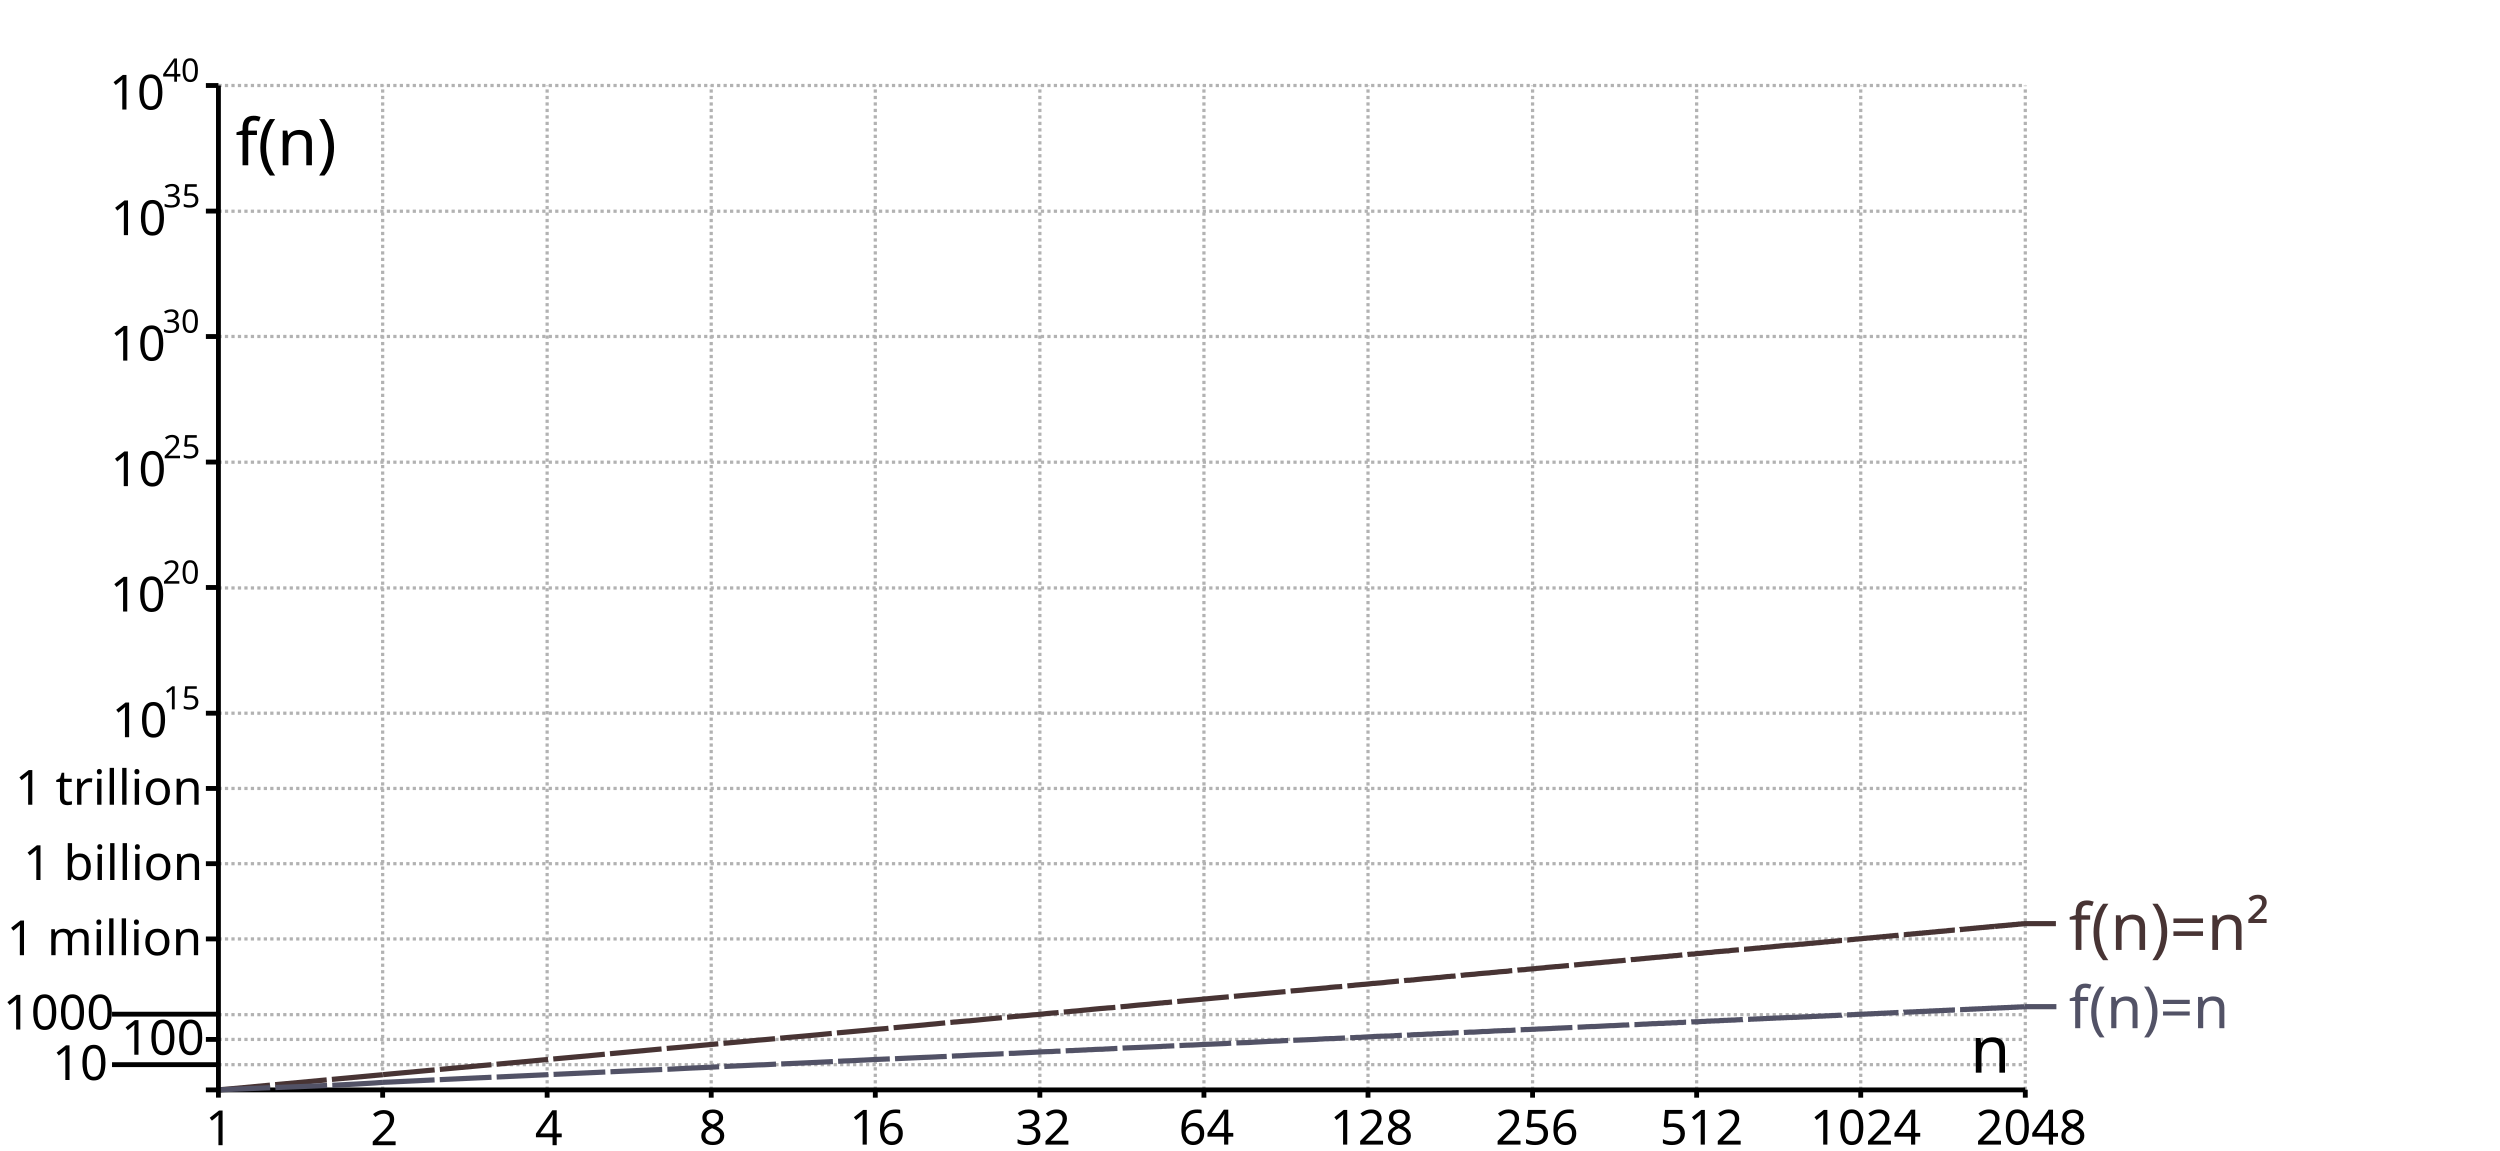
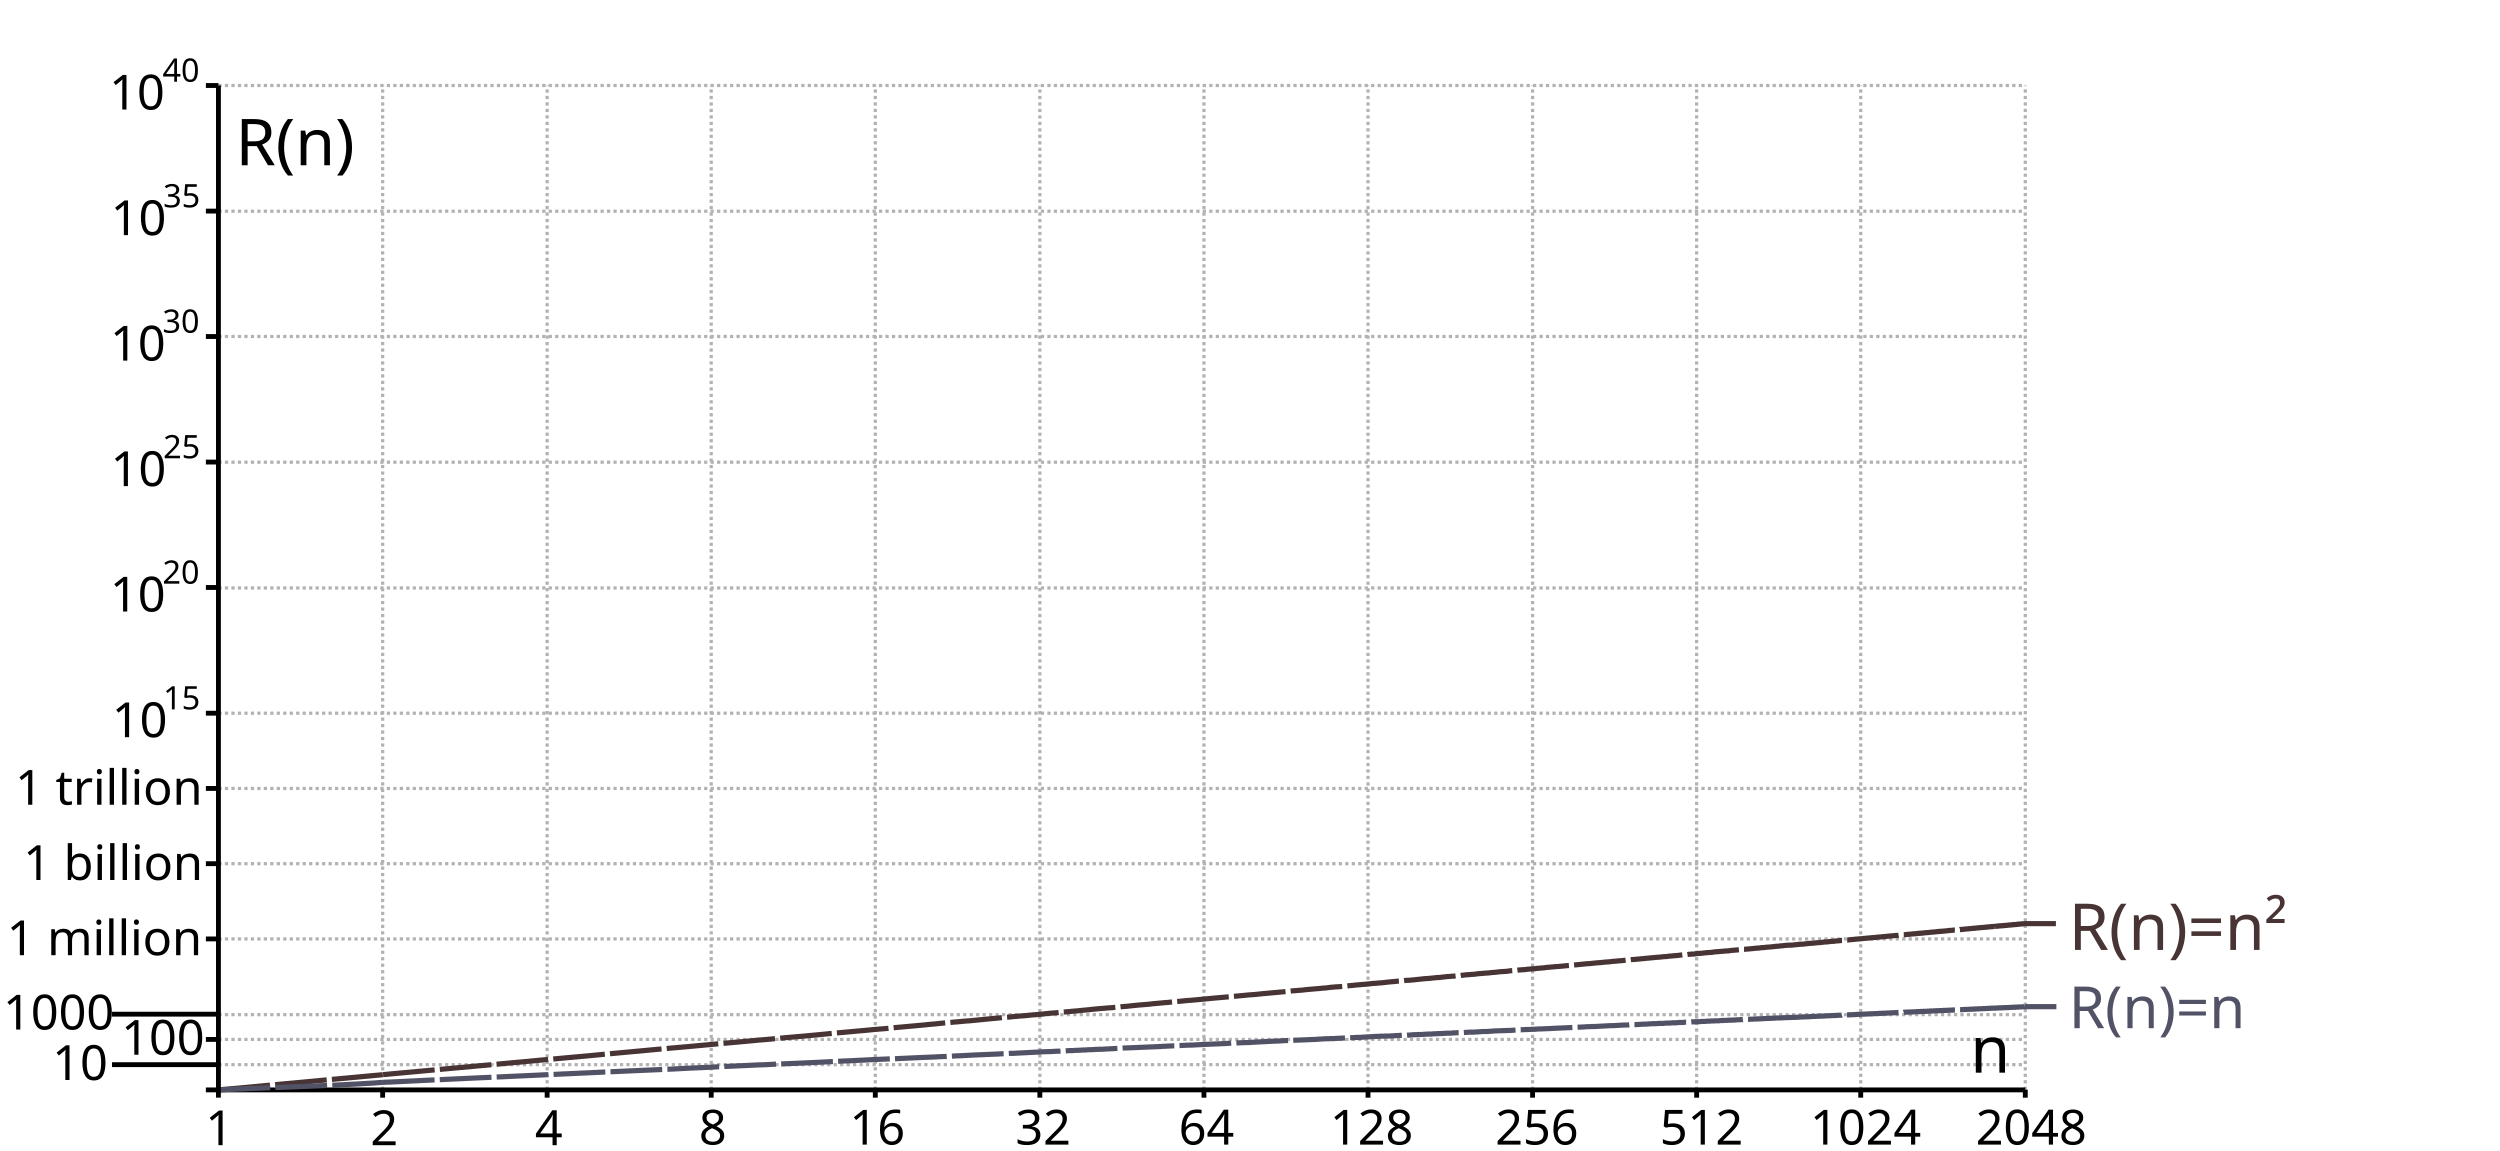
<svg xmlns="http://www.w3.org/2000/svg" height="237pt" viewBox="0 0 515 237" width="515pt">
  <g fill="none">
    <g stroke="#b2b2b2" stroke-dasharray=".667 .667 .667 .667" stroke-width=".667">
      <path d="m417.21 224.52v-206.9" />
      <path d="m44.998 214.12h372.2" />
      <path d="m44.998 219.32h372.2" />
      <path d="m44.998 209.02h372.2" />
      <path d="m44.998 17.614h372.2" />
      <path d="m44.998 43.514h372.2" />
      <path d="m44.998 193.42h372.2" />
      <path d="m44.998 162.42h372.2" />
      <path d="m44.998 121.12h372.2" />
      <path d="m44.998 69.314h372.2" />
      <path d="m44.998 177.92h372.2" />
      <path d="m44.998 146.92h372.2" />
      <path d="m44.998 95.214h372.2" />
      <path d="m78.828 224.52v-206.9" />
      <path d="m112.71 224.52v-206.9" />
      <path d="m146.51 224.52v-206.9" />
      <path d="m180.31 224.52v-206.9" />
      <path d="m214.21 224.52v-206.9" />
      <path d="m248.01 224.52v-206.9" />
      <path d="m281.81 224.52v-206.9" />
      <path d="m315.71 224.52v-206.9" />
      <path d="m349.51 224.52v-206.9" />
      <path d="m383.31 224.52v-206.9" />
    </g>
    <g stroke="#000" stroke-width="1">
      <path d="m42.408 224.52h374.8" />
      <path d="m112.71 226.12v-1.64" />
      <path d="m180.31 226.12v-1.64" />
      <path d="m383.31 226.12v-1.64" />
    </g>
    <path d="m44.998 224.513 2.146-.186c9.994-.946 20-1.863 30-2.784l1.707-.154m338.2-31.12h6.465m-12.61.588.097-.031h.195l.049-.031h.244l.049-.031h.244l.049-.031h.39l.049-.031h.244l.049-.031h.293l.049-.031h.39l.049-.031h.195l.098-.031h.195l.049-.031h.39l.049-.031h.244l.048-.031h.244l.048-.031h.39l.098-.031h.146l.049-.031h.244l.049-.031h.39l.098-.031h.146l.049-.031h.39l.098-.031h.146m-48.33 4.455.195-.031h.146l.146-.031h.098l.292-.031.147-.031h.195l.293-.031.098-.031h.146l.147-.031h.487l.293-.031.244-.031.585-.062.147-.031h.195l.146-.031h.488l.147-.031.292-.031.585-.062h.243l.585-.062.244-.031.293-.031.146-.031h.487l.147-.031.244-.031.585-.062h.39l.146-.031.244-.031.098-.031h.39l.244-.031.146-.031h.146l.244-.031h.244l.243-.031.146-.031h.146l.244-.031h.243l.488-.062.244-.031h.243l.244-.031.243-.031.244-.031h.244l.488-.062h.244l.244-.031.244-.031.244-.031h.244l.195-.031.243-.031h.244l.244-.031.195-.031h.244l.244-.031.195-.031h.244l.195-.031.244-.031h.244l.195-.031.243-.031h.293l.098-.031.146-.031h.341l.244-.031.195-.031h.195l.243-.031.195-.031h.195l.244-.031.244-.031h.195l.098-.031h.293l.244-.031.195-.031h.244l.195-.031.195-.031h.195l.097-.031h.293l.244-.031.195-.031h.195l.098-.031h.293l.243-.031.195-.031h.195l.098-.031h.292l.39-.062h.195l.098-.031h.342l.049-.031h.439l.098-.031.098-.031h.244l.098-.031h.293l.098-.031h.292l.39-.062h.147l.098-.031h.292l.098-.031h.292l.391-.062h.146l.098-.031h.292l.049-.031h.341l.098-.031h.244l.098-.031h.244l.098-.031h.293l.146-.031.195-.031h.195l.049-.031h.293l.049-.031h.293l.097-.031h.244l.098-.031h.244l.098-.031h.244l.098-.031h.292l.049-.031h.293l.049-.031h.292l.049-.031h.292l.098-.031h.195l.097-.031h.244l.098-.031h.244l.049-.031h.293l.098-.031h.195l.097-.031h.244l.098-.031h.243l.049-.031h.243l.098-.031h.244l.098-.031h.195l.098-.031h.244l.098-.031h.39l.098-.031h.195l.098-.031h.244l.049-.031h.244l.049-.031h.244l.098-.031h.244l.049-.031h.39l.049-.031h.292m-332 30.53 1.609-.155c5.609-.488 11.22-1.05 16.83-1.547l1.366-.124 1.414-.124c7.391-.706 14.8-1.349 22.19-2.042l1.317-.124 1.268-.124c4.449-.399 8.92-.818 13.36-1.238l1.804-.154 1.756-.155c2.569-.239 5.136-.48 7.706-.711l2.78-.247 1.366-.124 1.317-.124 1.268-.124 1.22-.093 2.341-.216 2.292-.217 2.195-.186 2.049-.186 2-.185 1.902-.186 1.854-.186 1.756-.154 1.707-.155 1.658-.154.781-.062c1.444-.181 3.056-.278 4.536-.403l.829-.093.927-.093c2.04-.165 4.123-.394 6.145-.557l.829-.093.732-.062.683-.062 1.17-.124 1.024-.093 1.073-.093.537-.062.537-.031.975-.093 1.024-.093.585-.031.585-.062.683-.062c1.481-.141 2.954-.309 4.438-.433l.634-.062.536-.062c.781-.064 1.692-.096 2.439-.217l.488-.031.537-.062c1.264-.033 2.493-.264 3.756-.309l.537-.062.439-.031c.622-.106 1.452-.154 2.097-.216l.39-.031.487-.031.488-.062 1.122-.093 1.073-.093.537-.062.439-.031.39-.031.341-.031 1.171-.124.683-.062.39-.031.488-.062.927-.093.975-.093.439-.031.39-.031.341-.031.293-.031.536-.031.488-.031.243-.031.342-.031.731-.062.829-.093.829-.062.829-.093 1.512-.155 1.512-.124.731-.062.781-.093.732-.062.634-.062.293-.031h.195l.439-.062.39-.031h.244l.244-.031.585-.062 1.366-.124.634-.062 1.219-.124 1.219-.093 2.341-.216 2.244-.216 2.146-.186 2.049-.186 1.951-.186.975-.093.927-.062.927-.093.878-.093 1.756-.155 1.707-.155 1.658-.155.781-.093 2.341-.185.731-.093 2.195-.186.341-.031.342-.031.292-.031.39-.031.439-.031.487-.062.439-.062.439-.031.683-.062.634-.031.683-.062.634-.062.878-.093.342-.031.39-.031.439-.062.78-.062.342-.031.293-.031.536-.031 1.17-.124.537-.062h.292l.293-.031.341-.031.78-.062.342-.031.292-.031.244-.031.244-.031.292-.031.341-.031 1.024-.093.293-.031.243-.031.488-.031.488-.062h.244l.243-.031.292-.031.39-.031h.342l.293-.031.243-.031h.244l.195-.031.244-.031.293-.031.293-.031.341-.031.292-.031.488-.062.878-.062h.195l.243-.031.585-.062.292-.031.293-.031.244-.031h.391l.243-.031.537-.062.537-.062.585-.062h.293l.244-.031.195-.031h.39l.195-.031.243-.031h.292l.293-.031.244-.031.39-.062h.195l.195-.031.488-.062.488-.031.781-.062.488-.031.487-.062.488-.062.439-.031.342-.031.39-.031.439-.031.488-.031.439-.062.439-.031.683-.062.439-.062.439-.031.878-.062h.146l.195-.031h.146l.146-.031.39-.062.439-.031.83-.062.439-.062.39-.031h.146l.146-.031h.293l.39-.031.39-.062.78-.062.78-.062h.147l.146-.031.098-.031h.146l.342-.031.39-.031.732-.062.341-.062.39-.031.732-.062.683-.062.244-.031h.293l.341-.031.342-.031.634-.062 1.366-.124 1.268-.124.633-.062.634-.062.878-.093h.341l.585-.062.585-.062.585-.062.585-.031.536-.062.585-.062.585-.031.536-.062.537-.062.536-.031.537-.062.536-.031.537-.062.488-.062.536-.031.244-.031.244-.031.292-.031h.342l.488-.062.488-.031.487-.062.488-.031.439-.062.488-.031.585-.062.244-.031h.195l.488-.062.439-.031h.195l.244-.031.293-.031.293-.031.244-.031h.195l.439-.031.39-.062.244-.031h.292l.244-.031.195-.031.439-.031h.195l.195-.031.244-.031.293-.031.195-.031h.195l.195-.031h.439l.292-.031.39-.062.195-.031h.195l.244-.031h.439l.585-.093.195-.031h.244l.78-.062.195-.031.243-.031.39-.031.195-.031h.244l.39-.031h.146l.39-.062.244-.031.146-.031h.195l.195-.031h.244l.146-.031h.195l.195-.031h.244l.195-.031h.146l.146-.031h.195l.195-.031h.439l.147-.031.39-.062.341-.031.39-.031.342-.031.39-.031.341-.031.195-.031h.195l.147-.031h.146l.195-.031h.195l.341-.031.39-.031.341-.031.683-.062.147-.031h.146l.195-.031h.195l.146-.031h.342l.195-.031.195-.031.146-.031h.439l.195-.031.146-.031h.146l.195-.031h.195l.342-.031.292-.031.341-.031.195-.031h.146l.097-.031h.146l.147-.031h.195l.342-.031.292-.031.146-.031h.195l.293-.031.292-.031.146-.031h.195l.293-.031h.293l.292-.031" stroke="#483434" stroke-dasharray="10.668 1.067 10.668 1.067" stroke-width="1.067" />
    <path d="m44.998 224.513 2.146-.093c9.997-.446 20.02-.688 30-1.33l1.707-.124m338.3-15.59h6.465m-12.76.309h.146l.049-.031h.537l.048-.031h.683l.049-.031h.537l.049-.031h.731l.049-.031h.634l.049-.031h.683l.048-.031h.488l.049-.031h.683l.049-.031h.634l.098-.031m-48.33 2.227h.341l.146-.031h.732l.146-.031h.39l.147-.031h.487l.146-.031h.683l.146-.031h.488l.146-.031h.342l.146-.031h.732l.146-.031h.39l.147-.031h.683l.146-.031h.439l.098-.031h.634l.147-.031h.439l.098-.031h.683l.098-.031h.39l.097-.031h.683l.098-.031h.683l.147-.031h.341l.098-.031h.634l.097-.031h.634l.098-.031h.39l.098-.031h.634l.098-.031h.634l.146-.031h.536l.098-.031h.585l.098-.031h.585l.098-.031h.585l.146-.031h.536l.098-.031h.585l.098-.031h.536l.098-.031h.536l.098-.031h.585l.098-.031h.488l.098-.031h.78l.098-.031h.487l.098-.031h.537l.098-.031h.488l.097-.031h.732l.098-.031h.488l.098-.031h.683l.097-.031h.488l.098-.031h.683l.097-.031h.488l.049-.031h.683l.098-.031h.488l.048-.031h.634l.098-.031h.683l.048-.031h.634l.098-.031h.439l.098-.031h.634l.049-.031h.634l.048-.031h.634l.098-.031h.585l.098-.031h.585l.049-.031h.585l.098-.031h.585l.049-.031h.585l.049-.031h.634l.048-.031h.683l.098-.031h.585l.098-.031h.488l.049-.031h.585l.048-.031h.585m-332 15.28 1.609-.062c5.594-.308 11.23-.512 16.83-.804l1.366-.062 1.414-.062c7.397-.344 14.79-.7 22.19-1.021l1.317-.062 1.268-.062c4.452-.185 8.914-.415 13.36-.588l1.804-.093 1.756-.093c2.544-.115 5.174-.215 7.706-.371l2.78-.124 1.366-.062 1.317-.062 1.268-.062 1.22-.031 2.341-.124 2.292-.093 2.195-.093 2.049-.093 2-.093 1.902-.093 1.854-.093 1.756-.093 1.707-.062 1.658-.093.781-.031c1.517-.062 3.003-.18 4.536-.216l.829-.031.927-.031c2.023-.135 4.134-.152 6.145-.279l.829-.031.732-.031.683-.031 1.17-.062 1.024-.031 2.146-.124.975-.031 1.024-.062 1.17-.062.683-.031c1.479-.069 2.96-.115 4.438-.186l.634-.031.536-.031c.823.018 1.552-.128 2.439-.093l.488-.031.537-.031c1.252-.062 2.504-.119 3.756-.186l.537-.031.439-.031c.699-0 1.395-.074 2.097-.062l.39-.031.487-.031h.488l1.122-.062 1.073-.062h.537l.439-.031.39-.031h.341l.585-.031.585-.031h.341l.342-.031.39-.031h.488l.927-.062.975-.031h.439l.39-.031.341-.031h.293l.536-.031.488-.031h.243l.342-.031.731-.031.829-.062 1.659-.062 3.024-.124.731-.031.781-.031.732-.031.634-.031h.293l.195-.031.439-.031h.39l.244-.031h.244l.585-.031 1.366-.062.634-.031 1.219-.062 1.219-.031 1.17-.062 1.171-.062 2.244-.093 2.146-.093 2.049-.123 2.926-.093.927-.062 1.805-.093 1.756-.093 1.707-.062.829-.062.829-.031 1.561-.062 1.561-.062 2.926-.123.341-.031.342-.031h.292l.39-.031.439-.031h.487l.439-.031h.781l.341-.031.634-.031.683-.031.634-.031.585-.031.293-.031h.732l.439-.031.39-.031h.732l.293-.031.536-.031 1.17-.062.537-.031.292-.031h.293l.341-.031h.39l.39-.031h.634l.244-.031h.878l.342-.031h.341l.342-.031.293-.031h.243l.975-.062h.78l.39-.031h.342l.293-.031.243-.031h.244l.195-.031h.536l.293-.031h.634l.488-.031.878-.062h.732l.292-.031.292-.031h.537l.195-.031h.439l1.073-.062.585-.031h.732l.39-.062h.439l.292-.031h.927l.195-.031h.195l.975-.062.391-.031h.878l.487-.031.488-.031.439-.031.342-.031h.829l.488-.031.878-.062.341-.031h.341l.439-.031h.439l.439-.031h.585l.195-.031h.682l.439-.031.83-.062.439-.031h.537l.146-.031h.293l.39-.031h.39l.78-.031.39-.031h.537l.146-.031h.244l.342-.031h.39l2.195-.093.341-.031h.341l.244-.031h.293l.341-.031h.342l.634-.031 1.366-.062 2.536-.124.585-.031.292-.031h.341l.585-.031h.585l1.17-.062.536-.031.585-.031.585-.031.536-.031h.537l2.146-.124h.488l.536-.031.244-.031h.244l.292-.031h.83l1.463-.093h.439l.488-.031.293-.031h.292l.244-.031h.683l.439-.031.195-.031h1.073l.195-.031.439-.031h.634l.292-.031.244-.031h.829l.195-.031.244-.031h.878l.195-.031.244-.031h.878l.195-.031.244-.031h.633l.195-.031h.634l.78-.062h.439l.39-.031.195-.031h.634l.146-.031h.634l.146-.031h.78l.195-.031.195-.031h.585l.146-.031h.634l.195-.031h.537l.146-.031h.585l.342-.031.39-.031h.341l.195-.031h.487l.195-.031h.537l.195-.031h.536l.146-.031h.537l.147-.031h.536l.146-.031h.536l.195-.031h.439l.146-.031h.488l.195-.031h.537l.146-.031h.488l.195-.031h.39l.147-.031h.829l.146-.031h.488l.146-.031h.488l.147-.031h.439l.146-.031h.146" stroke="#525266" stroke-dasharray="10.668 1.067 10.668 1.067" stroke-width="1.067" />
    <g stroke="#000" stroke-width="1">
      <path d="m349.51 226.12v-1.64" />
      <path d="m78.828 226.12v-1.64" />
      <path d="m146.51 226.12v-1.64" />
      <path d="m315.71 226.12v-1.64" />
      <path d="m281.81 226.12v-1.64" />
      <path d="m248.01 226.12v-1.64" />
      <path d="m214.21 226.12v-1.64" />
      <path d="m417.21 226.12v-1.64" />
    </g>
  </g>
  <g font-family="Calibri">
    <text x="242.82" y="235.783">
      <tspan font-family="Calibri" font-size="10">64</tspan>
    </text>
    <text x="273.983" y="235.783">
      <tspan font-family="Calibri" font-size="10">128</tspan>
    </text>
    <text x="175.013" y="235.783">
      <tspan font-family="Calibri" font-size="10">16</tspan>
    </text>
    <text x="209.164" y="235.788">
      <tspan font-family="Calibri" font-size="10">32</tspan>
    </text>
    <text x="308.022" y="235.783">
      <tspan font-family="Calibri" font-size="10">256</tspan>
    </text>
    <text x="341.935" y="235.783">
      <tspan font-family="Calibri" font-size="10">512</tspan>
    </text>
    <text x="372.891" y="235.783">
      <tspan font-family="Calibri" font-size="10">1024</tspan>
    </text>
    <text x="406.995" y="235.783">
      <tspan font-family="Calibri" font-size="10">2048</tspan>
    </text>
  </g>
  <text x="200.152" y="8.972">
    <tspan x="200.152" y="44.363" />
  </text>
  <g font-family="Calibri">
    <text x="405.874" y="220.963">
      <tspan font-family="Calibri" font-size="13.333">n</tspan>
    </text>
-     <text fill="#525266" x="426.173" y="211.81">f(n)=n</text>
+     <text fill="#525266" x="426.173" y="211.81">R(n)=n</text>
    <text fill="#483434" x="426.148" y="195.689">
-       <tspan fill="#483434" font-family="Calibri" font-size="13.333">f(n)=n²</tspan>
+       <tspan fill="#483434" font-family="Calibri" font-size="13.333">R(n)=n²</tspan>
    </text>
    <text x="143.976" y="235.783">
      <tspan font-family="Calibri" font-size="10">8</tspan>
    </text>
    <text x="110.201" y="235.905">
      <tspan font-family="Calibri" font-size="10">4</tspan>
    </text>
    <text x="76.294" y="235.905">
      <tspan font-family="Calibri" font-size="10">2</tspan>
    </text>
    <text x="22.665" y="125.975">
      <tspan font-family="Calibri" font-size="10">10</tspan>
    </text>
    <text x="33.472" y="120.246">
      <tspan font-family="Calibri" font-size="6.667">20</tspan>
    </text>
    <text x="22.805" y="100.139">
      <tspan font-family="Calibri" font-size="10">10</tspan>
    </text>
    <text x="33.612" y="94.41">
      <tspan font-family="Calibri" font-size="6.667">25</tspan>
    </text>
    <text x="22.685" y="74.279">
      <tspan font-family="Calibri" font-size="10">10</tspan>
    </text>
    <text x="33.472" y="68.55">
      <tspan font-family="Calibri" font-size="6.667">30</tspan>
    </text>
    <text x="22.825" y="48.439">
      <tspan font-family="Calibri" font-size="10">10</tspan>
    </text>
    <text x="33.612" y="42.71">
      <tspan font-family="Calibri" font-size="6.667">35</tspan>
    </text>
    <text x="22.503" y="22.569">
      <tspan font-family="Calibri" font-size="10">10</tspan>
    </text>
    <text x="33.472" y="16.84">
      <tspan font-family="Calibri" font-size="6.667">40</tspan>
    </text>
    <text x="10.775" y="222.479">
      <tspan font-family="Calibri" font-size="10">10</tspan>
    </text>
    <text x="24.979" y="217.279">
      <tspan font-family="Calibri" font-size="10">100</tspan>
    </text>
    <text x=".638" y="212.079">
      <tspan font-family="Calibri" font-size="10">1000</tspan>
    </text>
    <text x="1.4" y="196.774">
      <tspan font-family="Calibri" font-size="10">1 million</tspan>
    </text>
    <text x="4.794" y="181.274">
      <tspan font-family="Calibri" font-size="10">1 billion</tspan>
    </text>
    <text x="3.109" y="165.774">
      <tspan font-family="Calibri" font-size="10">1 trillion</tspan>
    </text>
  </g>
  <path d="m44.998 208.92h-21.92" fill="none" stroke="#000" stroke-width="1" />
  <path d="m44.998 219.32h-21.92" fill="none" stroke="#000" stroke-width="1" />
  <g font-family="Calibri">
    <text x="23.049" y="151.859">
      <tspan font-family="Calibri" font-size="10">10</tspan>
    </text>
    <text x="33.612" y="146.129">
      <tspan font-family="Calibri" font-size="6.667">15</tspan>
    </text>
    <text x="42.31" y="235.905">
      <tspan font-family="Calibri" font-size="10">1</tspan>
    </text>
    <text font-size="13.067" x="48.513" y="34.045">
-       <tspan font-family="Calibri" font-size="13.333">f(n)</tspan>
+       <tspan font-family="Calibri" font-size="13.333">R(n)</tspan>
    </text>
  </g>
  <g fill="none" stroke="#000" stroke-width="1">
    <path d="m44.998 17.613v208.5" />
    <path d="m44.998 17.614h-2.585" />
    <path d="m44.998 43.484h-2.585" />
    <path d="m44.998 69.324h-2.585" />
    <path d="m44.998 95.184h-2.585" />
    <path d="m44.998 121.02h-2.585" />
    <path d="m44.998 146.92h-2.585" />
    <path d="m44.998 162.42h-2.585" />
    <path d="m44.998 177.92h-2.585" />
    <path d="m44.998 193.42h-2.585" />
    <path d="m44.998 214.12h-2.585" />
  </g>
</svg>
